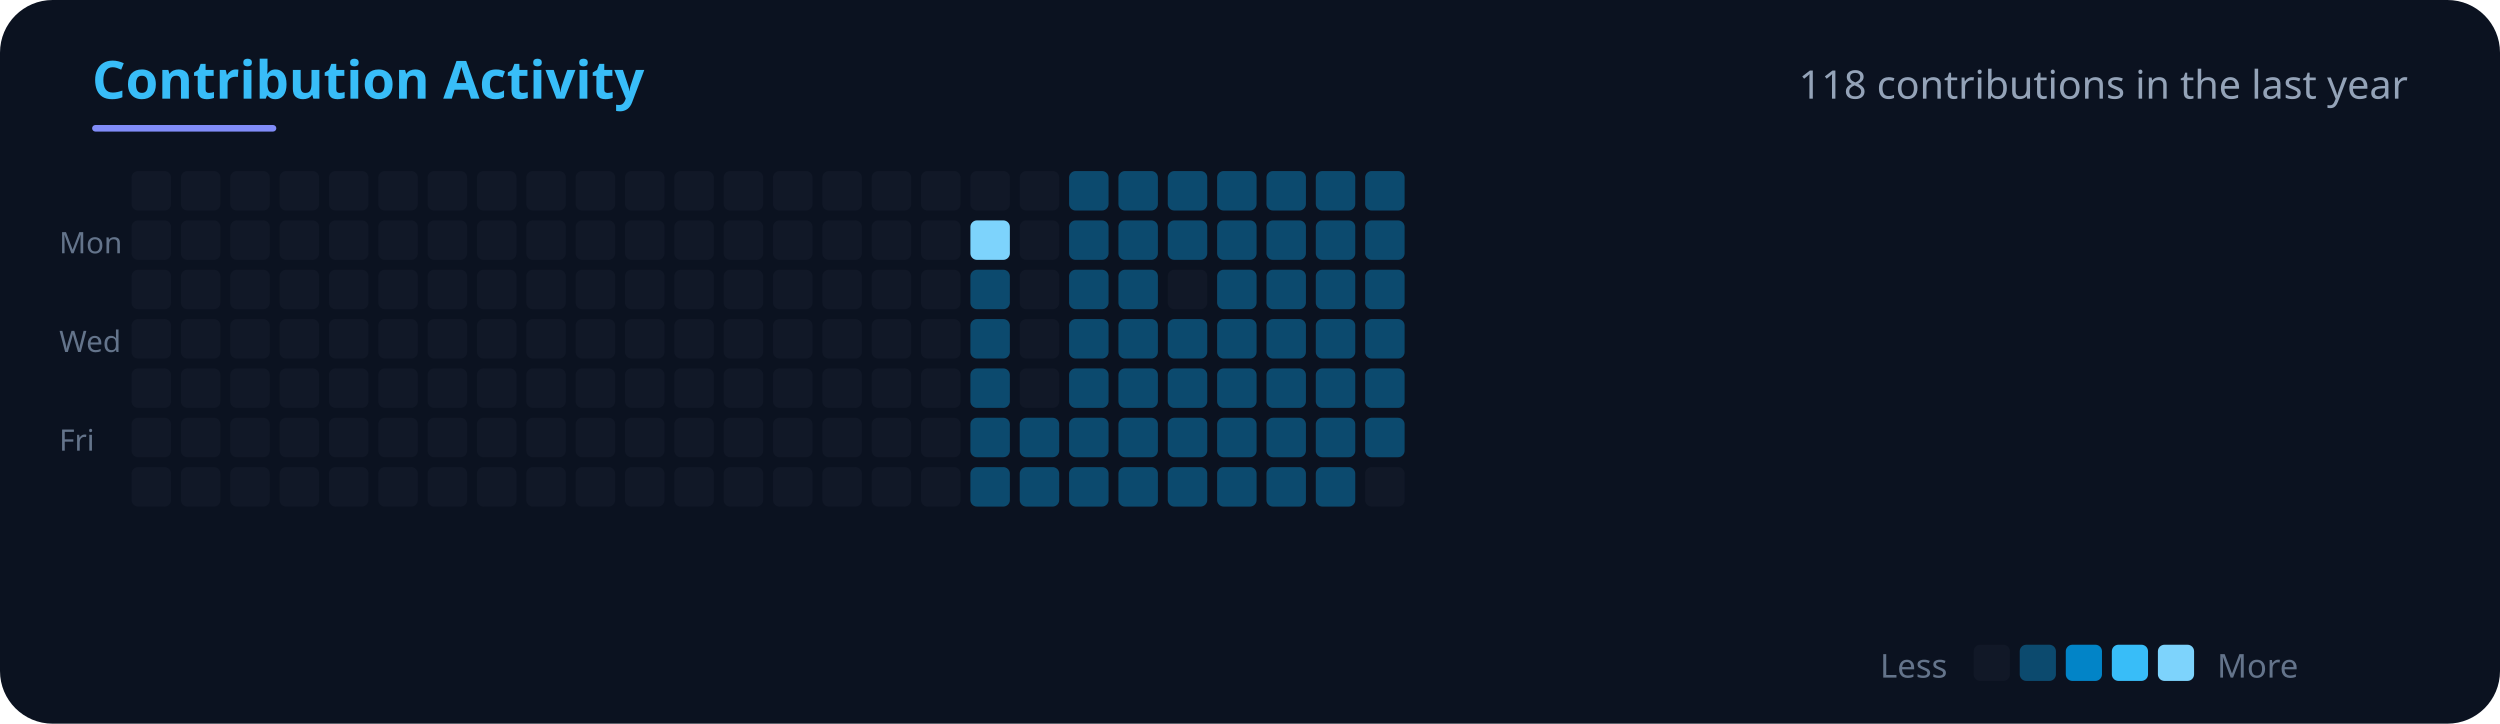
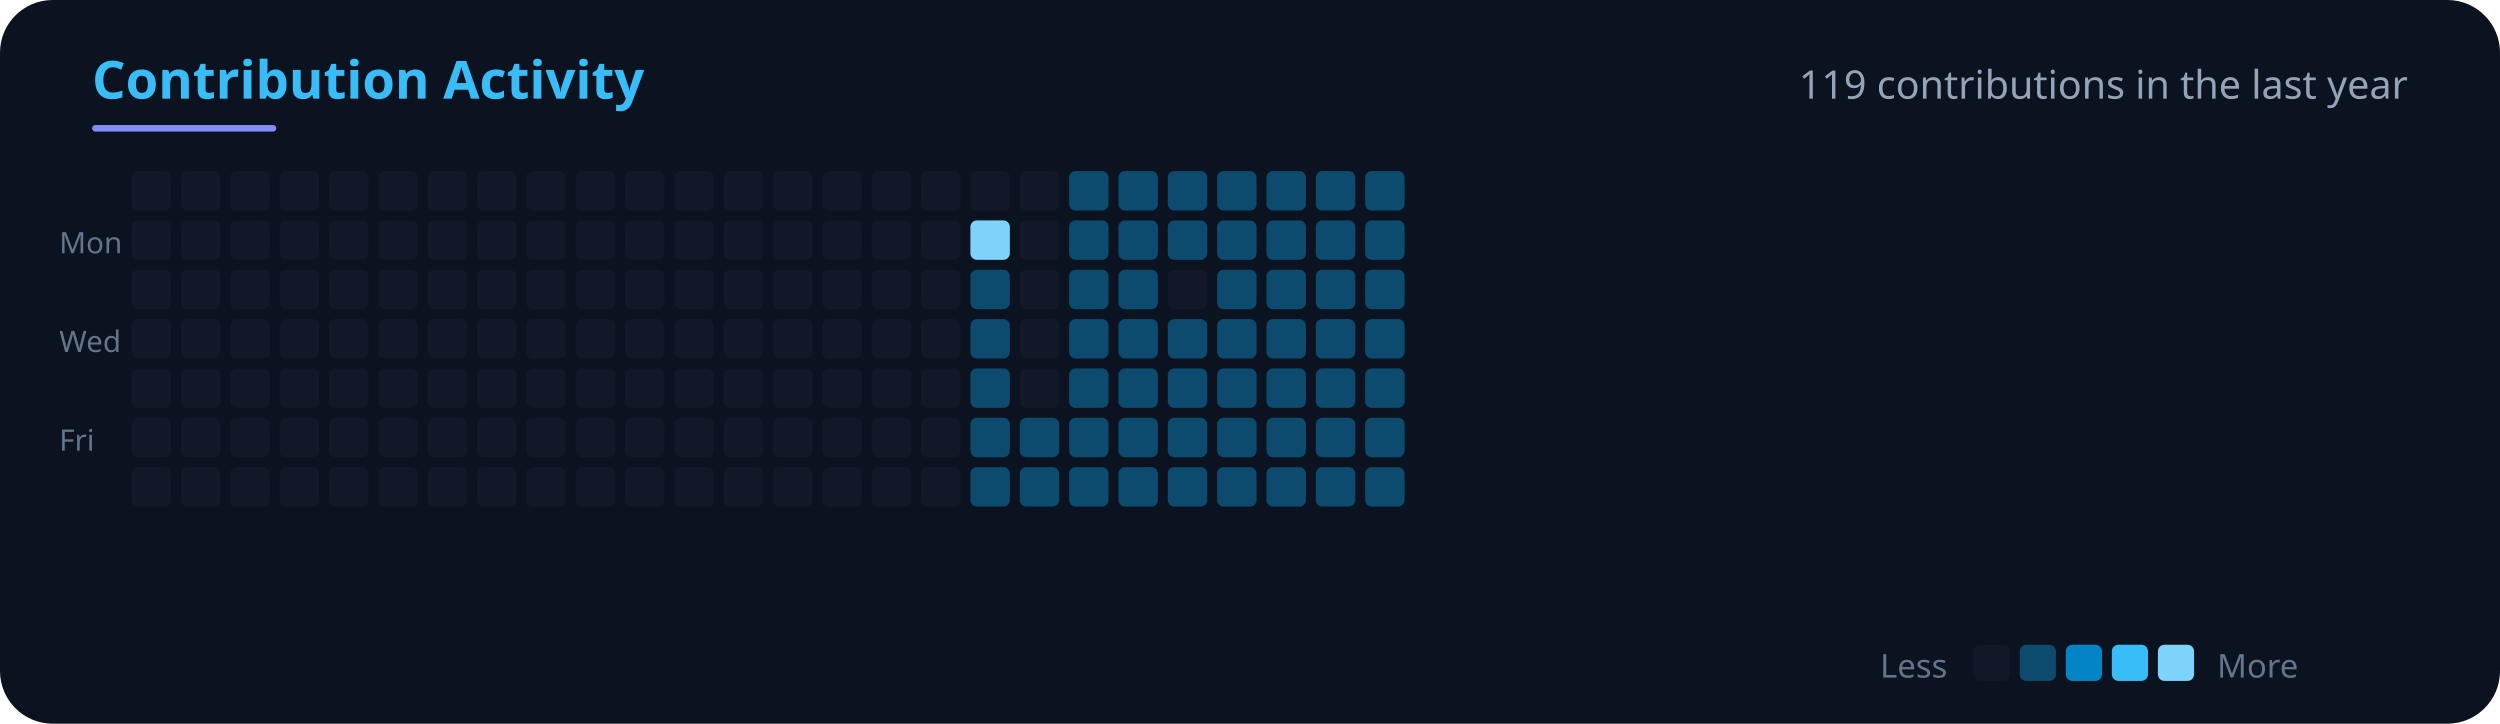
<svg xmlns="http://www.w3.org/2000/svg" width="760" height="220" viewBox="0 0 760 220" role="img">
  <rect width="100%" height="100%" rx="16" fill="#0B1220" />
  <text x="28" y="30" fill="#38BDF8" font-family="Segoe UI, Ubuntu, sans-serif" font-size="16" font-weight="700">Contribution Activity</text>
-   <text x="732" y="30" text-anchor="end" fill="#94A3B8" font-family="Segoe UI, Ubuntu, sans-serif" font-size="12">118 contributions in the last year</text>
+   <text x="732" y="30" text-anchor="end" fill="#94A3B8" font-family="Segoe UI, Ubuntu, sans-serif" font-size="12">119 contributions in the last year</text>
  <rect x="28" y="38" width="56" height="2" rx="1" fill="#818CF8" />
  <text x="18" y="77" fill="#64748B" font-family="Segoe UI, Ubuntu, sans-serif" font-size="9">Mon</text>
  <text x="18" y="107" fill="#64748B" font-family="Segoe UI, Ubuntu, sans-serif" font-size="9">Wed</text>
  <text x="18" y="137" fill="#64748B" font-family="Segoe UI, Ubuntu, sans-serif" font-size="9">Fri</text>
  <rect x="40" y="52" width="12" height="12" rx="2" fill="#111827" />
  <rect x="40" y="67" width="12" height="12" rx="2" fill="#111827" />
  <rect x="40" y="82" width="12" height="12" rx="2" fill="#111827" />
  <rect x="40" y="97" width="12" height="12" rx="2" fill="#111827" />
  <rect x="40" y="112" width="12" height="12" rx="2" fill="#111827" />
  <rect x="40" y="127" width="12" height="12" rx="2" fill="#111827" />
  <rect x="40" y="142" width="12" height="12" rx="2" fill="#111827" />
  <rect x="55" y="52" width="12" height="12" rx="2" fill="#111827" />
  <rect x="55" y="67" width="12" height="12" rx="2" fill="#111827" />
  <rect x="55" y="82" width="12" height="12" rx="2" fill="#111827" />
  <rect x="55" y="97" width="12" height="12" rx="2" fill="#111827" />
  <rect x="55" y="112" width="12" height="12" rx="2" fill="#111827" />
  <rect x="55" y="127" width="12" height="12" rx="2" fill="#111827" />
  <rect x="55" y="142" width="12" height="12" rx="2" fill="#111827" />
  <rect x="70" y="52" width="12" height="12" rx="2" fill="#111827" />
  <rect x="70" y="67" width="12" height="12" rx="2" fill="#111827" />
  <rect x="70" y="82" width="12" height="12" rx="2" fill="#111827" />
  <rect x="70" y="97" width="12" height="12" rx="2" fill="#111827" />
  <rect x="70" y="112" width="12" height="12" rx="2" fill="#111827" />
  <rect x="70" y="127" width="12" height="12" rx="2" fill="#111827" />
  <rect x="70" y="142" width="12" height="12" rx="2" fill="#111827" />
  <rect x="85" y="52" width="12" height="12" rx="2" fill="#111827" />
  <rect x="85" y="67" width="12" height="12" rx="2" fill="#111827" />
  <rect x="85" y="82" width="12" height="12" rx="2" fill="#111827" />
  <rect x="85" y="97" width="12" height="12" rx="2" fill="#111827" />
  <rect x="85" y="112" width="12" height="12" rx="2" fill="#111827" />
  <rect x="85" y="127" width="12" height="12" rx="2" fill="#111827" />
  <rect x="85" y="142" width="12" height="12" rx="2" fill="#111827" />
  <rect x="100" y="52" width="12" height="12" rx="2" fill="#111827" />
  <rect x="100" y="67" width="12" height="12" rx="2" fill="#111827" />
  <rect x="100" y="82" width="12" height="12" rx="2" fill="#111827" />
  <rect x="100" y="97" width="12" height="12" rx="2" fill="#111827" />
  <rect x="100" y="112" width="12" height="12" rx="2" fill="#111827" />
  <rect x="100" y="127" width="12" height="12" rx="2" fill="#111827" />
  <rect x="100" y="142" width="12" height="12" rx="2" fill="#111827" />
  <rect x="115" y="52" width="12" height="12" rx="2" fill="#111827" />
  <rect x="115" y="67" width="12" height="12" rx="2" fill="#111827" />
  <rect x="115" y="82" width="12" height="12" rx="2" fill="#111827" />
  <rect x="115" y="97" width="12" height="12" rx="2" fill="#111827" />
  <rect x="115" y="112" width="12" height="12" rx="2" fill="#111827" />
  <rect x="115" y="127" width="12" height="12" rx="2" fill="#111827" />
  <rect x="115" y="142" width="12" height="12" rx="2" fill="#111827" />
  <rect x="130" y="52" width="12" height="12" rx="2" fill="#111827" />
  <rect x="130" y="67" width="12" height="12" rx="2" fill="#111827" />
  <rect x="130" y="82" width="12" height="12" rx="2" fill="#111827" />
  <rect x="130" y="97" width="12" height="12" rx="2" fill="#111827" />
  <rect x="130" y="112" width="12" height="12" rx="2" fill="#111827" />
  <rect x="130" y="127" width="12" height="12" rx="2" fill="#111827" />
  <rect x="130" y="142" width="12" height="12" rx="2" fill="#111827" />
  <rect x="145" y="52" width="12" height="12" rx="2" fill="#111827" />
  <rect x="145" y="67" width="12" height="12" rx="2" fill="#111827" />
  <rect x="145" y="82" width="12" height="12" rx="2" fill="#111827" />
  <rect x="145" y="97" width="12" height="12" rx="2" fill="#111827" />
  <rect x="145" y="112" width="12" height="12" rx="2" fill="#111827" />
  <rect x="145" y="127" width="12" height="12" rx="2" fill="#111827" />
  <rect x="145" y="142" width="12" height="12" rx="2" fill="#111827" />
  <rect x="160" y="52" width="12" height="12" rx="2" fill="#111827" />
  <rect x="160" y="67" width="12" height="12" rx="2" fill="#111827" />
  <rect x="160" y="82" width="12" height="12" rx="2" fill="#111827" />
  <rect x="160" y="97" width="12" height="12" rx="2" fill="#111827" />
  <rect x="160" y="112" width="12" height="12" rx="2" fill="#111827" />
  <rect x="160" y="127" width="12" height="12" rx="2" fill="#111827" />
  <rect x="160" y="142" width="12" height="12" rx="2" fill="#111827" />
  <rect x="175" y="52" width="12" height="12" rx="2" fill="#111827" />
  <rect x="175" y="67" width="12" height="12" rx="2" fill="#111827" />
  <rect x="175" y="82" width="12" height="12" rx="2" fill="#111827" />
  <rect x="175" y="97" width="12" height="12" rx="2" fill="#111827" />
  <rect x="175" y="112" width="12" height="12" rx="2" fill="#111827" />
  <rect x="175" y="127" width="12" height="12" rx="2" fill="#111827" />
  <rect x="175" y="142" width="12" height="12" rx="2" fill="#111827" />
  <rect x="190" y="52" width="12" height="12" rx="2" fill="#111827" />
  <rect x="190" y="67" width="12" height="12" rx="2" fill="#111827" />
  <rect x="190" y="82" width="12" height="12" rx="2" fill="#111827" />
  <rect x="190" y="97" width="12" height="12" rx="2" fill="#111827" />
  <rect x="190" y="112" width="12" height="12" rx="2" fill="#111827" />
  <rect x="190" y="127" width="12" height="12" rx="2" fill="#111827" />
  <rect x="190" y="142" width="12" height="12" rx="2" fill="#111827" />
  <rect x="205" y="52" width="12" height="12" rx="2" fill="#111827" />
  <rect x="205" y="67" width="12" height="12" rx="2" fill="#111827" />
  <rect x="205" y="82" width="12" height="12" rx="2" fill="#111827" />
  <rect x="205" y="97" width="12" height="12" rx="2" fill="#111827" />
  <rect x="205" y="112" width="12" height="12" rx="2" fill="#111827" />
  <rect x="205" y="127" width="12" height="12" rx="2" fill="#111827" />
  <rect x="205" y="142" width="12" height="12" rx="2" fill="#111827" />
  <rect x="220" y="52" width="12" height="12" rx="2" fill="#111827" />
  <rect x="220" y="67" width="12" height="12" rx="2" fill="#111827" />
  <rect x="220" y="82" width="12" height="12" rx="2" fill="#111827" />
  <rect x="220" y="97" width="12" height="12" rx="2" fill="#111827" />
  <rect x="220" y="112" width="12" height="12" rx="2" fill="#111827" />
  <rect x="220" y="127" width="12" height="12" rx="2" fill="#111827" />
  <rect x="220" y="142" width="12" height="12" rx="2" fill="#111827" />
  <rect x="235" y="52" width="12" height="12" rx="2" fill="#111827" />
  <rect x="235" y="67" width="12" height="12" rx="2" fill="#111827" />
  <rect x="235" y="82" width="12" height="12" rx="2" fill="#111827" />
  <rect x="235" y="97" width="12" height="12" rx="2" fill="#111827" />
  <rect x="235" y="112" width="12" height="12" rx="2" fill="#111827" />
  <rect x="235" y="127" width="12" height="12" rx="2" fill="#111827" />
  <rect x="235" y="142" width="12" height="12" rx="2" fill="#111827" />
  <rect x="250" y="52" width="12" height="12" rx="2" fill="#111827" />
  <rect x="250" y="67" width="12" height="12" rx="2" fill="#111827" />
  <rect x="250" y="82" width="12" height="12" rx="2" fill="#111827" />
  <rect x="250" y="97" width="12" height="12" rx="2" fill="#111827" />
  <rect x="250" y="112" width="12" height="12" rx="2" fill="#111827" />
  <rect x="250" y="127" width="12" height="12" rx="2" fill="#111827" />
  <rect x="250" y="142" width="12" height="12" rx="2" fill="#111827" />
  <rect x="265" y="52" width="12" height="12" rx="2" fill="#111827" />
  <rect x="265" y="67" width="12" height="12" rx="2" fill="#111827" />
  <rect x="265" y="82" width="12" height="12" rx="2" fill="#111827" />
  <rect x="265" y="97" width="12" height="12" rx="2" fill="#111827" />
  <rect x="265" y="112" width="12" height="12" rx="2" fill="#111827" />
  <rect x="265" y="127" width="12" height="12" rx="2" fill="#111827" />
  <rect x="265" y="142" width="12" height="12" rx="2" fill="#111827" />
  <rect x="280" y="52" width="12" height="12" rx="2" fill="#111827" />
  <rect x="280" y="67" width="12" height="12" rx="2" fill="#111827" />
  <rect x="280" y="82" width="12" height="12" rx="2" fill="#111827" />
  <rect x="280" y="97" width="12" height="12" rx="2" fill="#111827" />
  <rect x="280" y="112" width="12" height="12" rx="2" fill="#111827" />
  <rect x="280" y="127" width="12" height="12" rx="2" fill="#111827" />
  <rect x="280" y="142" width="12" height="12" rx="2" fill="#111827" />
  <rect x="295" y="52" width="12" height="12" rx="2" fill="#111827" />
  <rect x="295" y="67" width="12" height="12" rx="2" fill="#7DD3FC" />
  <rect x="295" y="82" width="12" height="12" rx="2" fill="#0C4A6E" />
  <rect x="295" y="97" width="12" height="12" rx="2" fill="#0C4A6E" />
  <rect x="295" y="112" width="12" height="12" rx="2" fill="#0C4A6E" />
  <rect x="295" y="127" width="12" height="12" rx="2" fill="#0C4A6E" />
  <rect x="295" y="142" width="12" height="12" rx="2" fill="#0C4A6E" />
  <rect x="310" y="52" width="12" height="12" rx="2" fill="#111827" />
  <rect x="310" y="67" width="12" height="12" rx="2" fill="#111827" />
  <rect x="310" y="82" width="12" height="12" rx="2" fill="#111827" />
  <rect x="310" y="97" width="12" height="12" rx="2" fill="#111827" />
  <rect x="310" y="112" width="12" height="12" rx="2" fill="#111827" />
  <rect x="310" y="127" width="12" height="12" rx="2" fill="#0C4A6E" />
  <rect x="310" y="142" width="12" height="12" rx="2" fill="#0C4A6E" />
  <rect x="325" y="52" width="12" height="12" rx="2" fill="#0C4A6E" />
  <rect x="325" y="67" width="12" height="12" rx="2" fill="#0C4A6E" />
  <rect x="325" y="82" width="12" height="12" rx="2" fill="#0C4A6E" />
  <rect x="325" y="97" width="12" height="12" rx="2" fill="#0C4A6E" />
  <rect x="325" y="112" width="12" height="12" rx="2" fill="#0C4A6E" />
  <rect x="325" y="127" width="12" height="12" rx="2" fill="#0C4A6E" />
  <rect x="325" y="142" width="12" height="12" rx="2" fill="#0C4A6E" />
  <rect x="340" y="52" width="12" height="12" rx="2" fill="#0C4A6E" />
  <rect x="340" y="67" width="12" height="12" rx="2" fill="#0C4A6E" />
  <rect x="340" y="82" width="12" height="12" rx="2" fill="#0C4A6E" />
  <rect x="340" y="97" width="12" height="12" rx="2" fill="#0C4A6E" />
  <rect x="340" y="112" width="12" height="12" rx="2" fill="#0C4A6E" />
  <rect x="340" y="127" width="12" height="12" rx="2" fill="#0C4A6E" />
  <rect x="340" y="142" width="12" height="12" rx="2" fill="#0C4A6E" />
  <rect x="355" y="52" width="12" height="12" rx="2" fill="#0C4A6E" />
  <rect x="355" y="67" width="12" height="12" rx="2" fill="#0C4A6E" />
  <rect x="355" y="82" width="12" height="12" rx="2" fill="#111827" />
  <rect x="355" y="97" width="12" height="12" rx="2" fill="#0C4A6E" />
  <rect x="355" y="112" width="12" height="12" rx="2" fill="#0C4A6E" />
  <rect x="355" y="127" width="12" height="12" rx="2" fill="#0C4A6E" />
  <rect x="355" y="142" width="12" height="12" rx="2" fill="#0C4A6E" />
  <rect x="370" y="52" width="12" height="12" rx="2" fill="#0C4A6E" />
  <rect x="370" y="67" width="12" height="12" rx="2" fill="#0C4A6E" />
  <rect x="370" y="82" width="12" height="12" rx="2" fill="#0C4A6E" />
  <rect x="370" y="97" width="12" height="12" rx="2" fill="#0C4A6E" />
  <rect x="370" y="112" width="12" height="12" rx="2" fill="#0C4A6E" />
  <rect x="370" y="127" width="12" height="12" rx="2" fill="#0C4A6E" />
  <rect x="370" y="142" width="12" height="12" rx="2" fill="#0C4A6E" />
  <rect x="385" y="52" width="12" height="12" rx="2" fill="#0C4A6E" />
  <rect x="385" y="67" width="12" height="12" rx="2" fill="#0C4A6E" />
  <rect x="385" y="82" width="12" height="12" rx="2" fill="#0C4A6E" />
  <rect x="385" y="97" width="12" height="12" rx="2" fill="#0C4A6E" />
  <rect x="385" y="112" width="12" height="12" rx="2" fill="#0C4A6E" />
  <rect x="385" y="127" width="12" height="12" rx="2" fill="#0C4A6E" />
  <rect x="385" y="142" width="12" height="12" rx="2" fill="#0C4A6E" />
  <rect x="400" y="52" width="12" height="12" rx="2" fill="#0C4A6E" />
  <rect x="400" y="67" width="12" height="12" rx="2" fill="#0C4A6E" />
  <rect x="400" y="82" width="12" height="12" rx="2" fill="#0C4A6E" />
  <rect x="400" y="97" width="12" height="12" rx="2" fill="#0C4A6E" />
  <rect x="400" y="112" width="12" height="12" rx="2" fill="#0C4A6E" />
  <rect x="400" y="127" width="12" height="12" rx="2" fill="#0C4A6E" />
  <rect x="400" y="142" width="12" height="12" rx="2" fill="#0C4A6E" />
  <rect x="415" y="52" width="12" height="12" rx="2" fill="#0C4A6E" />
  <rect x="415" y="67" width="12" height="12" rx="2" fill="#0C4A6E" />
  <rect x="415" y="82" width="12" height="12" rx="2" fill="#0C4A6E" />
  <rect x="415" y="97" width="12" height="12" rx="2" fill="#0C4A6E" />
  <rect x="415" y="112" width="12" height="12" rx="2" fill="#0C4A6E" />
  <rect x="415" y="127" width="12" height="12" rx="2" fill="#0C4A6E" />
-   <rect x="415" y="142" width="12" height="12" rx="2" fill="#111827" />
+   <rect x="415" y="142" width="12" height="12" rx="2" fill="#0C4A6E" />
  <text x="592" y="206" text-anchor="end" fill="#64748B" font-size="10" font-family="Segoe UI, Ubuntu, sans-serif">Less</text>
  <rect x="600" y="196" width="11" height="11" rx="2" fill="#111827" />
  <rect x="614" y="196" width="11" height="11" rx="2" fill="#0C4A6E" />
  <rect x="628" y="196" width="11" height="11" rx="2" fill="#0284C7" />
  <rect x="642" y="196" width="11" height="11" rx="2" fill="#38BDF8" />
  <rect x="656" y="196" width="11" height="11" rx="2" fill="#7DD3FC" />
  <text x="674" y="206" fill="#64748B" font-size="10" font-family="Segoe UI, Ubuntu, sans-serif">More</text>
</svg>
